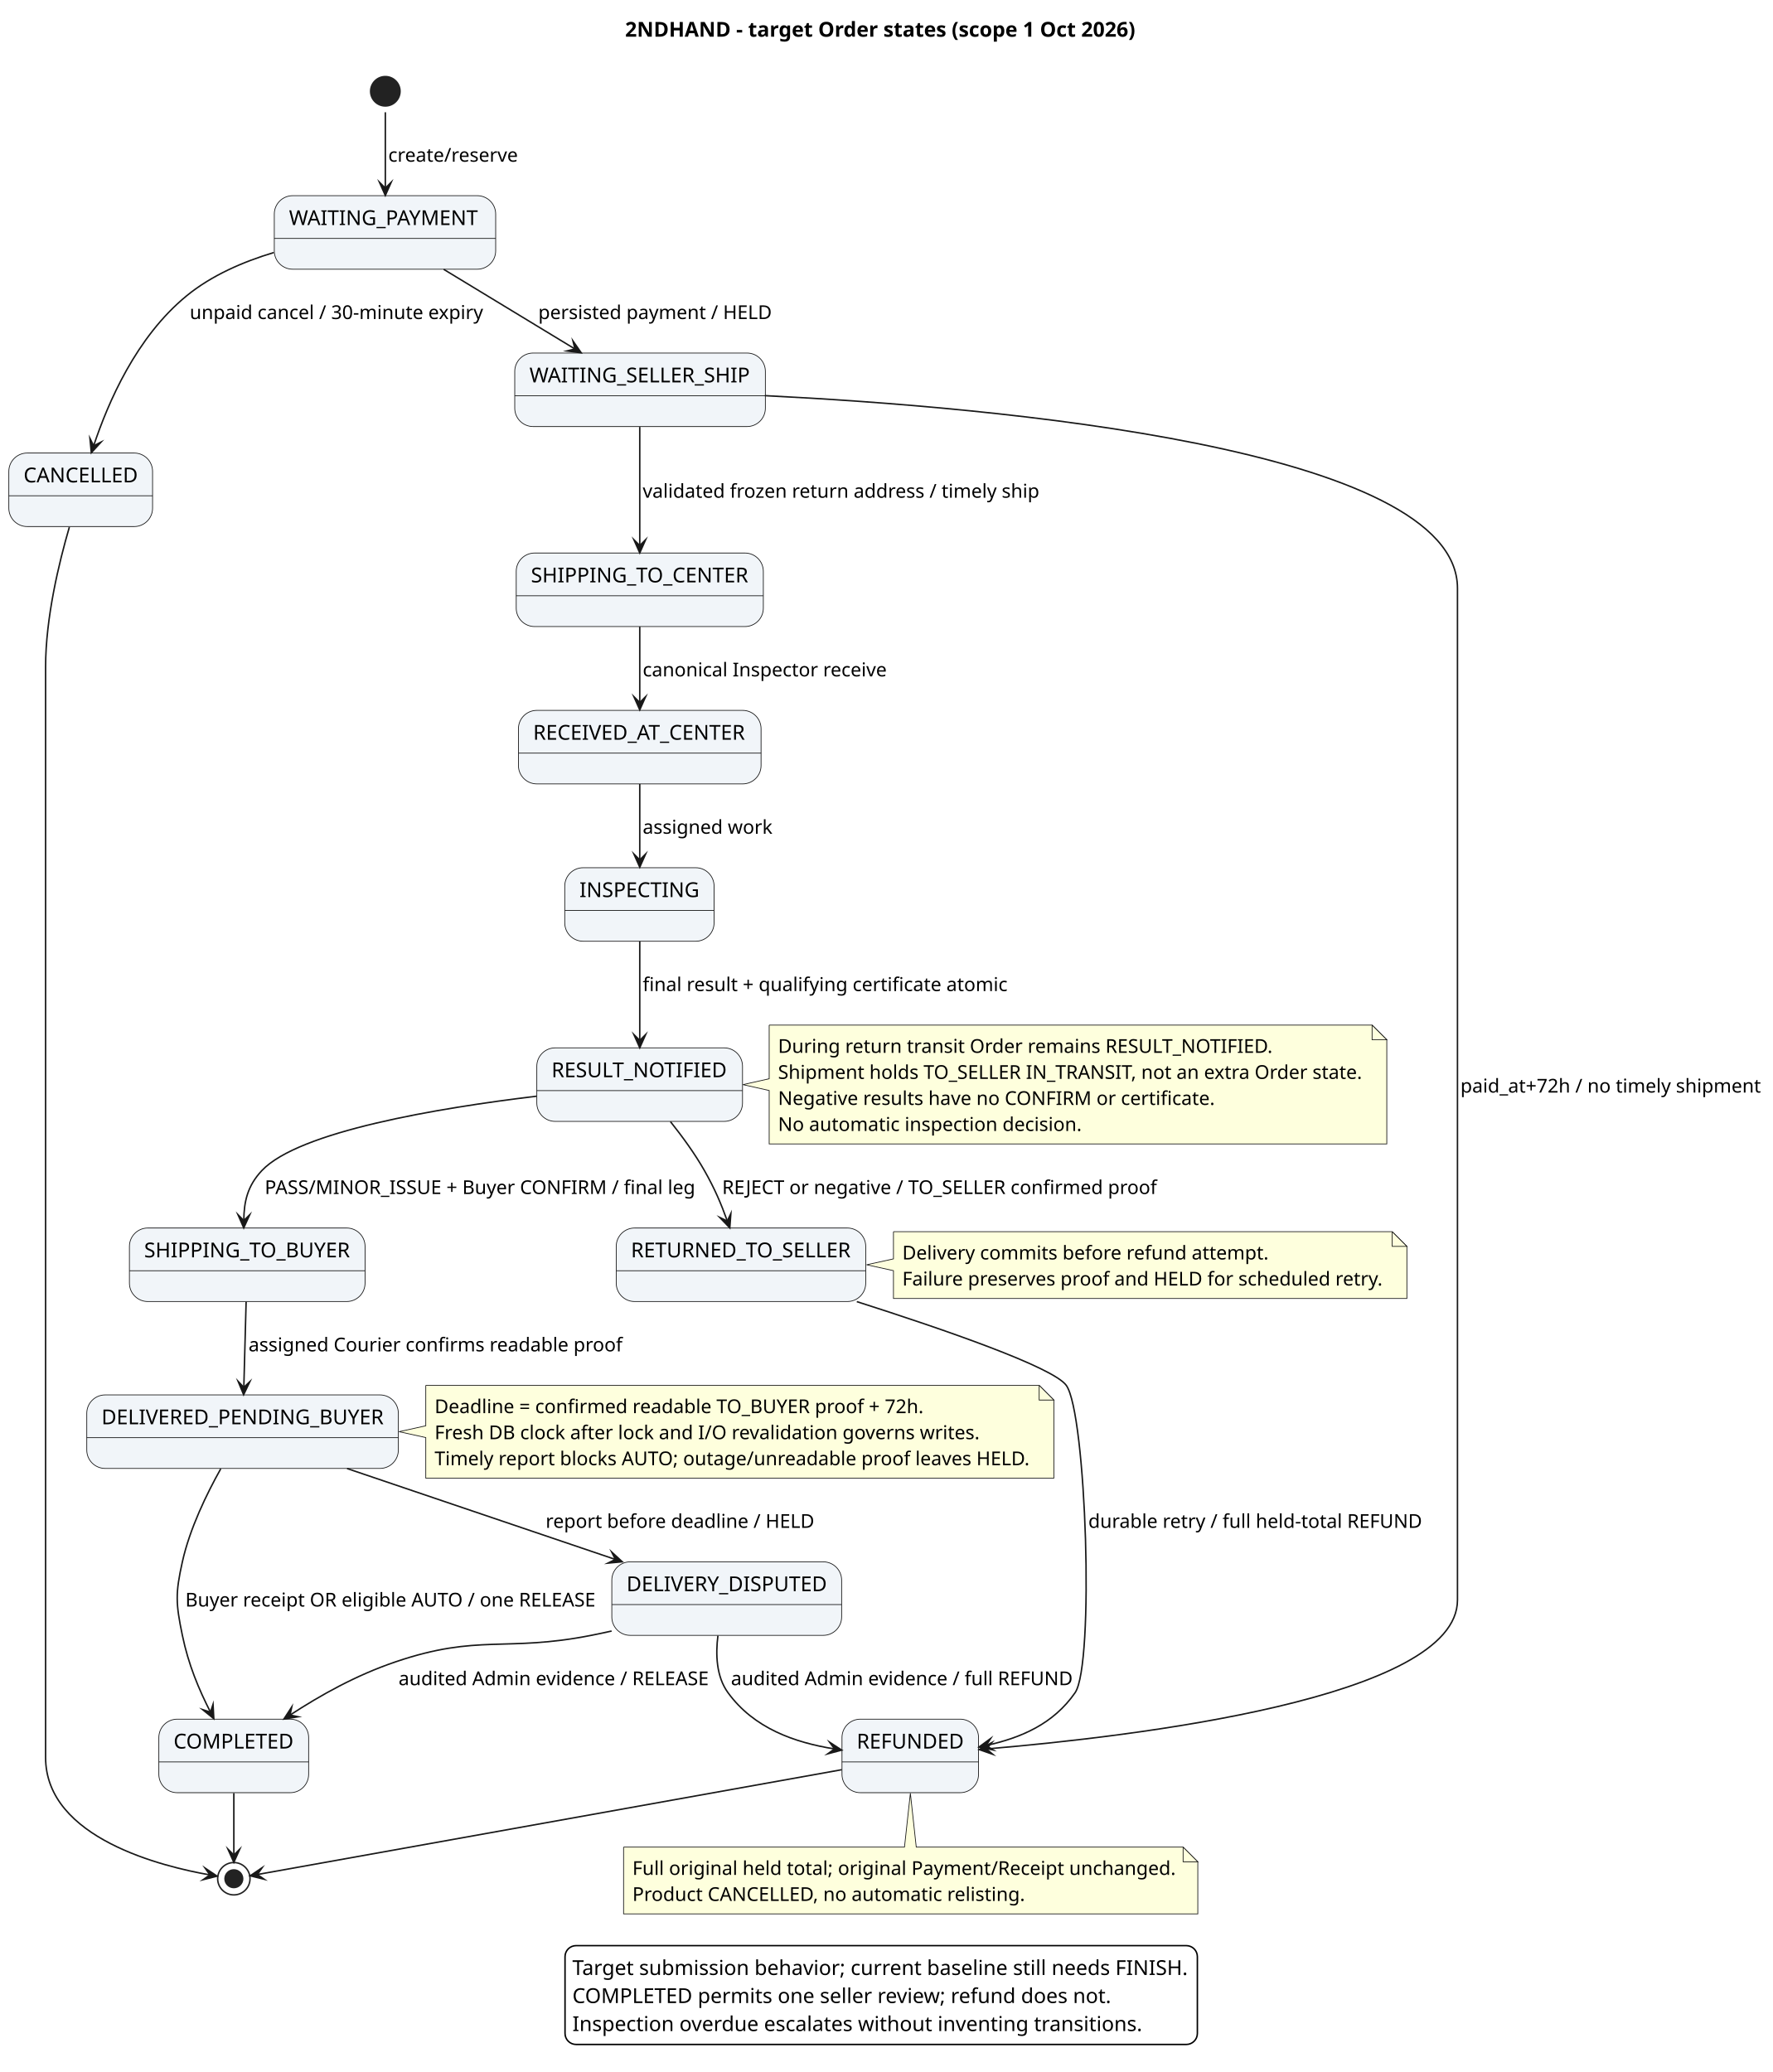
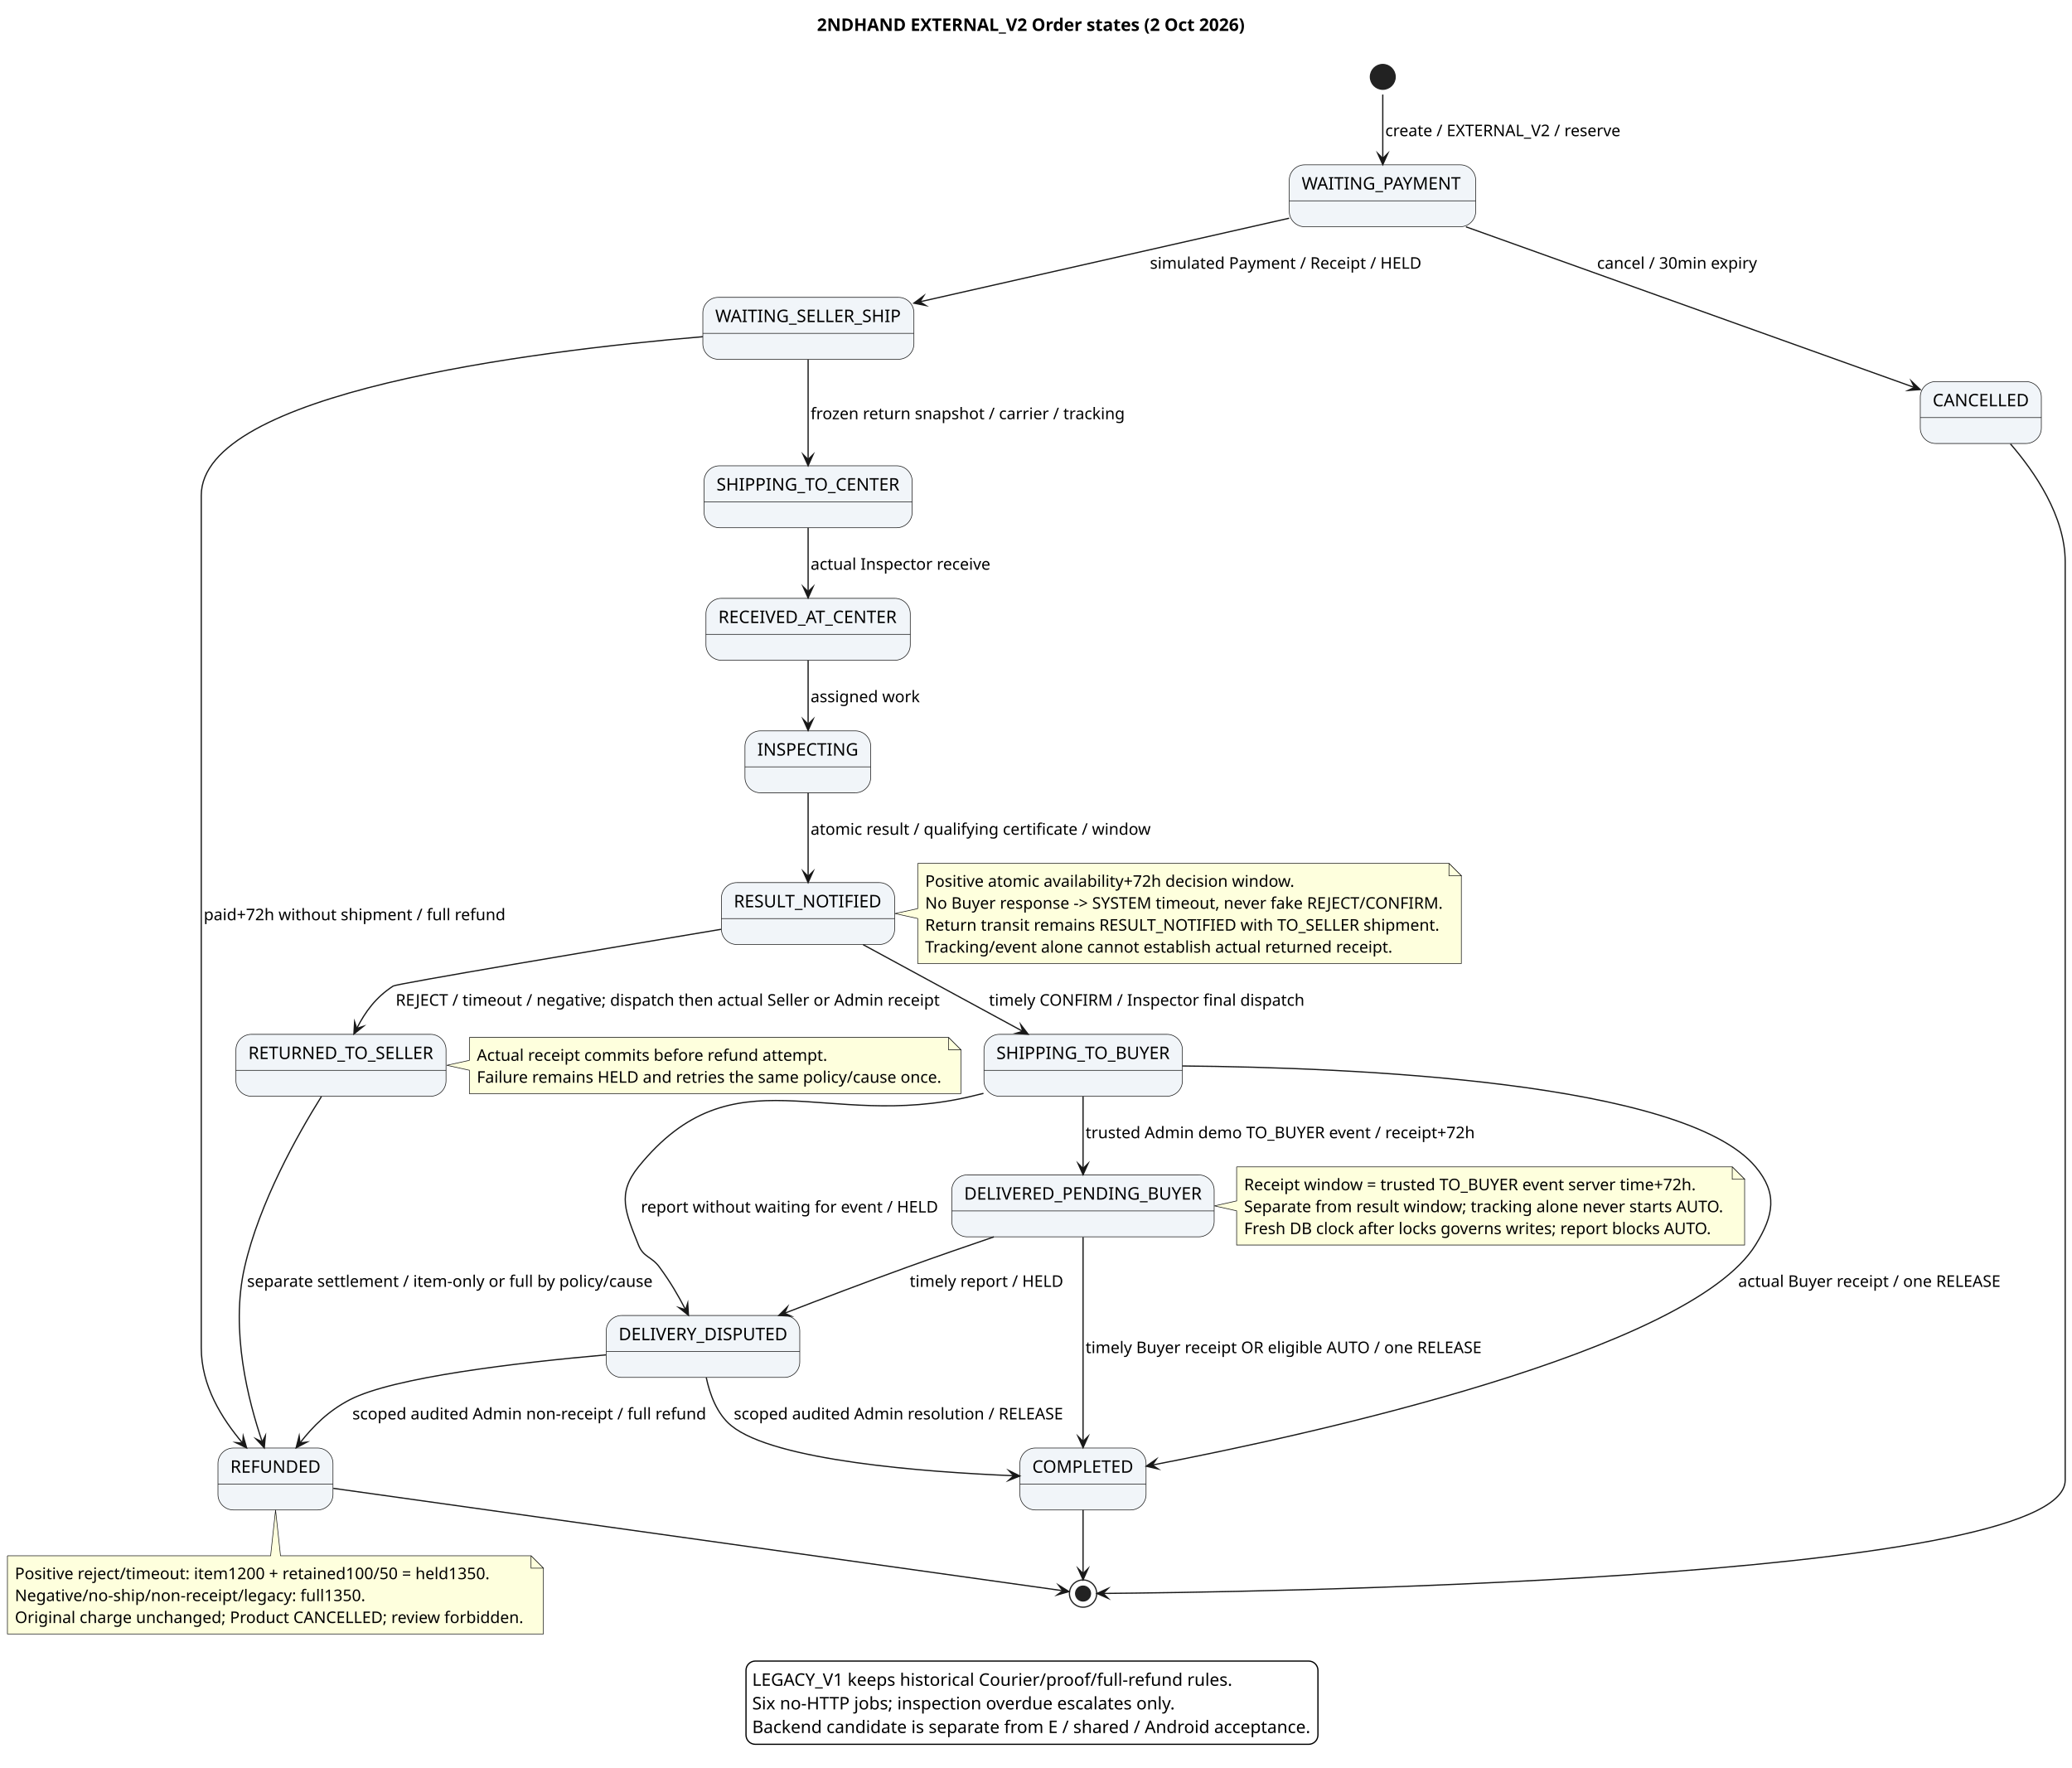
- <svg xmlns="http://www.w3.org/2000/svg" version="1.1" data-diagram-type="STATE" style="width:1205px;height:1409px;background:#FFFFFF;" width="1205px" height="1409px" viewBox="0 0 1205 1409" zoomAndPan="magnify" preserveAspectRatio="none" contentStyleType="text/css">
+ <svg xmlns="http://www.w3.org/2000/svg" version="1.1" data-diagram-type="STATE" style="width:1673px;height:1427px;background:#FFFFFF;" width="1673px" height="1427px" viewBox="0 0 1673 1427" zoomAndPan="magnify" preserveAspectRatio="none" contentStyleType="text/css">
  <defs />
  <g font-family="sans-serif" lengthAdjust="spacing">
    <g class="title" data-source-line="2">
-       <text x="425.043" y="24.966" fill="#000" font-size="14" textLength="348.249" font-weight="700">2NDHAND - target Order states (scope 1 Oct 2026)</text>
-     </g>
-     <g class="start_entity" data-qualified-name=".start." id="ent0001" data-source-line="8">
-       <ellipse cx="262" cy="62.068" rx="10" ry="10" fill="#222" style="stroke:#222;stroke-width:1;" />
-     </g>
-     <g class="entity" data-qualified-name="WAITING_PAYMENT" id="ent0002" data-source-line="8">
-       <rect x="186.5" y="133.068" width="150.535" height="50" fill="#F1F5F9" style="stroke:#181818;stroke-width:0.5;" rx="12.5" ry="12.5" />
-       <line x1="186.5" y1="162.136" x2="337.035" y2="162.136" style="stroke:#181818;stroke-width:0.5;" />
-       <text x="196.5" y="153.034" fill="#000" font-size="14" textLength="130.535">WAITING_PAYMENT</text>
-     </g>
-     <g class="entity" data-qualified-name="CANCELLED" id="ent0004" data-source-line="9">
-       <rect x="6" y="308.068" width="97.742" height="50" fill="#F1F5F9" style="stroke:#181818;stroke-width:0.5;" rx="12.5" ry="12.5" />
-       <line x1="6" y1="337.136" x2="103.742" y2="337.136" style="stroke:#181818;stroke-width:0.5;" />
-       <text x="16" y="328.034" fill="#000" font-size="14" textLength="77.742">CANCELLED</text>
-     </g>
-     <g class="entity" data-qualified-name="WAITING_SELLER_SHIP" id="ent0006" data-source-line="10">
-       <rect x="350" y="240.068" width="170.415" height="50" fill="#F1F5F9" style="stroke:#181818;stroke-width:0.5;" rx="12.5" ry="12.5" />
-       <line x1="350" y1="269.136" x2="520.415" y2="269.136" style="stroke:#181818;stroke-width:0.5;" />
-       <text x="360" y="260.034" fill="#000" font-size="14" textLength="150.415">WAITING_SELLER_SHIP</text>
-     </g>
-     <g class="entity" data-qualified-name="REFUNDED" id="ent0008" data-source-line="11">
-       <rect x="572.5" y="1169.068" width="92.856" height="50" fill="#F1F5F9" style="stroke:#181818;stroke-width:0.5;" rx="12.5" ry="12.5" />
-       <line x1="572.5" y1="1198.136" x2="665.356" y2="1198.136" style="stroke:#181818;stroke-width:0.5;" />
-       <text x="582.5" y="1189.034" fill="#000" font-size="14" textLength="72.856">REFUNDED</text>
-     </g>
-     <g class="entity" data-qualified-name="SHIPPING_TO_CENTER" id="ent0010" data-source-line="12">
-       <rect x="351" y="376.068" width="168.021" height="50" fill="#F1F5F9" style="stroke:#181818;stroke-width:0.5;" rx="12.5" ry="12.5" />
-       <line x1="351" y1="405.136" x2="519.021" y2="405.136" style="stroke:#181818;stroke-width:0.5;" />
-       <text x="361" y="396.034" fill="#000" font-size="14" textLength="148.021">SHIPPING_TO_CENTER</text>
-     </g>
-     <g class="entity" data-qualified-name="RECEIVED_AT_CENTER" id="ent0012" data-source-line="13">
-       <rect x="352.5" y="483.068" width="164.983" height="50" fill="#F1F5F9" style="stroke:#181818;stroke-width:0.5;" rx="12.5" ry="12.5" />
-       <line x1="352.5" y1="512.136" x2="517.483" y2="512.136" style="stroke:#181818;stroke-width:0.5;" />
-       <text x="362.5" y="503.034" fill="#000" font-size="14" textLength="144.983">RECEIVED_AT_CENTER</text>
-     </g>
-     <g class="entity" data-qualified-name="INSPECTING" id="ent0014" data-source-line="14">
-       <rect x="384" y="590.068" width="101.536" height="50" fill="#F1F5F9" style="stroke:#181818;stroke-width:0.5;" rx="12.5" ry="12.5" />
-       <line x1="384" y1="619.136" x2="485.536" y2="619.136" style="stroke:#181818;stroke-width:0.5;" />
-       <text x="394" y="610.034" fill="#000" font-size="14" textLength="81.536">INSPECTING</text>
-     </g>
-     <g class="entity" data-qualified-name="RESULT_NOTIFIED" id="ent0016" data-source-line="15">
-       <rect x="365" y="712.568" width="139.868" height="50" fill="#F1F5F9" style="stroke:#181818;stroke-width:0.5;" rx="12.5" ry="12.5" />
-       <line x1="365" y1="741.636" x2="504.868" y2="741.636" style="stroke:#181818;stroke-width:0.5;" />
-       <text x="375" y="732.534" fill="#000" font-size="14" textLength="119.868">RESULT_NOTIFIED</text>
-     </g>
-     <g class="entity" data-qualified-name="SHIPPING_TO_BUYER" id="ent0018" data-source-line="16">
-       <rect x="88" y="835.068" width="160.223" height="50" fill="#F1F5F9" style="stroke:#181818;stroke-width:0.5;" rx="12.5" ry="12.5" />
-       <line x1="88" y1="864.136" x2="248.223" y2="864.136" style="stroke:#181818;stroke-width:0.5;" />
-       <text x="98" y="855.034" fill="#000" font-size="14" textLength="140.223">SHIPPING_TO_BUYER</text>
-     </g>
-     <g class="entity" data-qualified-name="RETURNED_TO_SELLER" id="ent0020" data-source-line="17">
-       <rect x="419" y="835.068" width="169.645" height="50" fill="#F1F5F9" style="stroke:#181818;stroke-width:0.5;" rx="12.5" ry="12.5" />
-       <line x1="419" y1="864.136" x2="588.645" y2="864.136" style="stroke:#181818;stroke-width:0.5;" />
-       <text x="429" y="855.034" fill="#000" font-size="14" textLength="149.645">RETURNED_TO_SELLER</text>
-     </g>
-     <g class="entity" data-qualified-name="DELIVERED_PENDING_BUYER" id="ent0022" data-source-line="18">
-       <rect x="59" y="948.568" width="211.855" height="50" fill="#F1F5F9" style="stroke:#181818;stroke-width:0.5;" rx="12.5" ry="12.5" />
-       <line x1="59" y1="977.636" x2="270.855" y2="977.636" style="stroke:#181818;stroke-width:0.5;" />
-       <text x="69" y="968.534" fill="#000" font-size="14" textLength="191.855">DELIVERED_PENDING_BUYER</text>
-     </g>
-     <g class="entity" data-qualified-name="COMPLETED" id="ent0024" data-source-line="19">
-       <rect x="108" y="1169.068" width="101.858" height="50" fill="#F1F5F9" style="stroke:#181818;stroke-width:0.5;" rx="12.5" ry="12.5" />
-       <line x1="108" y1="1198.136" x2="209.858" y2="1198.136" style="stroke:#181818;stroke-width:0.5;" />
-       <text x="118" y="1189.034" fill="#000" font-size="14" textLength="81.858">COMPLETED</text>
-     </g>
-     <g class="entity" data-qualified-name="DELIVERY_DISPUTED" id="ent0026" data-source-line="20">
-       <rect x="416" y="1062.068" width="156.261" height="50" fill="#F1F5F9" style="stroke:#181818;stroke-width:0.5;" rx="12.5" ry="12.5" />
-       <line x1="416" y1="1091.136" x2="572.261" y2="1091.136" style="stroke:#181818;stroke-width:0.5;" />
-       <text x="426" y="1082.034" fill="#000" font-size="14" textLength="136.261">DELIVERY_DISPUTED</text>
-     </g>
-     <g class="end_entity" data-qualified-name=".end." id="ent0031" data-source-line="24">
-       <ellipse cx="159" cy="1277.568" rx="11" ry="11" fill="none" style="stroke:#222;stroke-width:1;" />
-       <ellipse cx="159" cy="1277.568" rx="6" ry="6" fill="#222" style="stroke:#222;stroke-width:1;" />
-     </g>
-     <g class="entity" data-qualified-name="GMN35" id="ent0036" data-source-line="29">
-       <path d="M523,697.068 L523,733.568 L505.135,737.568 L523,741.568 L523,777.892 A0,0 0 0 0 523,777.892 L942.944,777.892 A0,0 0 0 0 942.944,777.892 L942.944,707.068 L932.944,697.068 L523,697.068 A0,0 0 0 0 523,697.068" style="stroke:#181818;stroke-width:0.5;" fill="#FEFFDD" />
-       <path d="M932.944,697.068 L932.944,707.068 L942.944,707.068 L932.944,697.068" style="stroke:#181818;stroke-width:0.5;" fill="#FEFFDD" />
-       <text x="529" y="715.965" fill="#000" font-size="13" textLength="338.442">During return transit Order remains RESULT_NOTIFIED.</text>
-       <text x="529" y="733.671" fill="#000" font-size="13" textLength="398.944">Shipment holds TO_SELLER IN_TRANSIT, not an extra Order state.</text>
-       <text x="529" y="751.377" fill="#000" font-size="13" textLength="297.531">Negative results have no CONFIRM or certificate.</text>
-       <text x="529" y="769.083" fill="#000" font-size="13" textLength="206.518">No automatic inspection decision.</text>
-     </g>
-     <g class="entity" data-qualified-name="GMN38" id="ent0039" data-source-line="35">
-       <path d="M289.5,942.068 L289.5,969.568 L271.285,973.568 L289.5,977.568 L289.5,1005.186 A0,0 0 0 0 289.5,1005.186 L716.568,1005.186 A0,0 0 0 0 716.568,1005.186 L716.568,952.068 L706.568,942.068 L289.5,942.068 A0,0 0 0 0 289.5,942.068" style="stroke:#181818;stroke-width:0.5;" fill="#FEFFDD" />
-       <path d="M706.568,942.068 L706.568,952.068 L716.568,952.068 L706.568,942.068" style="stroke:#181818;stroke-width:0.5;" fill="#FEFFDD" />
-       <text x="295.5" y="960.965" fill="#000" font-size="13" textLength="333.229">Deadline = confirmed readable TO_BUYER proof + 72h.</text>
-       <text x="295.5" y="978.671" fill="#000" font-size="13" textLength="371.631">Fresh DB clock after lock and I/O revalidation governs writes.</text>
-       <text x="295.5" y="996.377" fill="#000" font-size="13" textLength="406.068">Timely report blocks AUTO; outage/unreadable proof leaves HELD.</text>
-     </g>
-     <g class="entity" data-qualified-name="GMN41" id="ent0042" data-source-line="40">
-       <path d="M607.5,837.568 L607.5,856.068 L589.246,860.068 L607.5,864.068 L607.5,882.98 A0,0 0 0 0 607.5,882.98 L956.607,882.98 A0,0 0 0 0 956.607,882.98 L956.607,847.568 L946.607,837.568 L607.5,837.568 A0,0 0 0 0 607.5,837.568" style="stroke:#181818;stroke-width:0.5;" fill="#FEFFDD" />
-       <path d="M946.607,837.568 L946.607,847.568 L956.607,847.568 L946.607,837.568" style="stroke:#181818;stroke-width:0.5;" fill="#FEFFDD" />
-       <text x="613.5" y="856.465" fill="#000" font-size="13" textLength="249.613">Delivery commits before refund attempt.</text>
-       <text x="613.5" y="874.171" fill="#000" font-size="13" textLength="328.107">Failure preserves proof and HELD for scheduled retry.</text>
-     </g>
-     <g class="entity" data-qualified-name="GMN44" id="ent0045" data-source-line="44">
-       <path d="M424,1256.068 L424,1301.48 A0,0 0 0 0 424,1301.48 L814.447,1301.48 A0,0 0 0 0 814.447,1301.48 L814.447,1266.068 L804.447,1256.068 L623,1256.068 L619,1219.374 L615,1256.068 L424,1256.068 A0,0 0 0 0 424,1256.068" style="stroke:#181818;stroke-width:0.5;" fill="#FEFFDD" />
-       <path d="M804.447,1256.068 L804.447,1266.068 L814.447,1266.068 L804.447,1256.068" style="stroke:#181818;stroke-width:0.5;" fill="#FEFFDD" />
-       <text x="430" y="1274.965" fill="#000" font-size="13" textLength="369.447">Full original held total; original Payment/Receipt unchanged.</text>
-       <text x="430" y="1292.671" fill="#000" font-size="13" textLength="267.969">Product CANCELLED, no automatic relisting.</text>
+       <text x="659.659" y="24.966" fill="#000" font-size="14" textLength="347.181" font-weight="700">2NDHAND EXTERNAL_V2 Order states (2 Oct 2026)</text>
+     </g>
+     <g class="start_entity" data-qualified-name=".start." id="ent0001" data-source-line="7">
+       <ellipse cx="1116.5" cy="62.068" rx="10" ry="10" fill="#222" style="stroke:#222;stroke-width:1;" />
+     </g>
+     <g class="entity" data-qualified-name="WAITING_PAYMENT" id="ent0002" data-source-line="7">
+       <rect x="1041" y="133.068" width="150.535" height="50" fill="#F1F5F9" style="stroke:#181818;stroke-width:0.5;" rx="12.5" ry="12.5" />
+       <line x1="1041" y1="162.136" x2="1191.535" y2="162.136" style="stroke:#181818;stroke-width:0.5;" />
+       <text x="1051" y="153.034" fill="#000" font-size="14" textLength="130.535">WAITING_PAYMENT</text>
+     </g>
+     <g class="entity" data-qualified-name="CANCELLED" id="ent0004" data-source-line="8">
+       <rect x="1550.5" y="308.068" width="97.742" height="50" fill="#F1F5F9" style="stroke:#181818;stroke-width:0.5;" rx="12.5" ry="12.5" />
+       <line x1="1550.5" y1="337.136" x2="1648.242" y2="337.136" style="stroke:#181818;stroke-width:0.5;" />
+       <text x="1560.5" y="328.034" fill="#000" font-size="14" textLength="77.742">CANCELLED</text>
+     </g>
+     <g class="entity" data-qualified-name="WAITING_SELLER_SHIP" id="ent0006" data-source-line="9">
+       <rect x="567.5" y="240.068" width="170.415" height="50" fill="#F1F5F9" style="stroke:#181818;stroke-width:0.5;" rx="12.5" ry="12.5" />
+       <line x1="567.5" y1="269.136" x2="737.915" y2="269.136" style="stroke:#181818;stroke-width:0.5;" />
+       <text x="577.5" y="260.034" fill="#000" font-size="14" textLength="150.415">WAITING_SELLER_SHIP</text>
+     </g>
+     <g class="entity" data-qualified-name="REFUNDED" id="ent0008" data-source-line="10">
+       <rect x="176" y="1169.068" width="92.856" height="50" fill="#F1F5F9" style="stroke:#181818;stroke-width:0.5;" rx="12.5" ry="12.5" />
+       <line x1="176" y1="1198.136" x2="268.856" y2="1198.136" style="stroke:#181818;stroke-width:0.5;" />
+       <text x="186" y="1189.034" fill="#000" font-size="14" textLength="72.856">REFUNDED</text>
+     </g>
+     <g class="entity" data-qualified-name="SHIPPING_TO_CENTER" id="ent0010" data-source-line="11">
+       <rect x="568.5" y="376.068" width="168.021" height="50" fill="#F1F5F9" style="stroke:#181818;stroke-width:0.5;" rx="12.5" ry="12.5" />
+       <line x1="568.5" y1="405.136" x2="736.521" y2="405.136" style="stroke:#181818;stroke-width:0.5;" />
+       <text x="578.5" y="396.034" fill="#000" font-size="14" textLength="148.021">SHIPPING_TO_CENTER</text>
+     </g>
+     <g class="entity" data-qualified-name="RECEIVED_AT_CENTER" id="ent0012" data-source-line="12">
+       <rect x="570" y="483.068" width="164.983" height="50" fill="#F1F5F9" style="stroke:#181818;stroke-width:0.5;" rx="12.5" ry="12.5" />
+       <line x1="570" y1="512.136" x2="734.983" y2="512.136" style="stroke:#181818;stroke-width:0.5;" />
+       <text x="580" y="503.034" fill="#000" font-size="14" textLength="144.983">RECEIVED_AT_CENTER</text>
+     </g>
+     <g class="entity" data-qualified-name="INSPECTING" id="ent0014" data-source-line="13">
+       <rect x="601.5" y="590.068" width="101.536" height="50" fill="#F1F5F9" style="stroke:#181818;stroke-width:0.5;" rx="12.5" ry="12.5" />
+       <line x1="601.5" y1="619.136" x2="703.036" y2="619.136" style="stroke:#181818;stroke-width:0.5;" />
+       <text x="611.5" y="610.034" fill="#000" font-size="14" textLength="81.536">INSPECTING</text>
+     </g>
+     <g class="entity" data-qualified-name="RESULT_NOTIFIED" id="ent0016" data-source-line="14">
+       <rect x="582.5" y="712.568" width="139.868" height="50" fill="#F1F5F9" style="stroke:#181818;stroke-width:0.5;" rx="12.5" ry="12.5" />
+       <line x1="582.5" y1="741.636" x2="722.368" y2="741.636" style="stroke:#181818;stroke-width:0.5;" />
+       <text x="592.5" y="732.534" fill="#000" font-size="14" textLength="119.868">RESULT_NOTIFIED</text>
+     </g>
+     <g class="entity" data-qualified-name="SHIPPING_TO_BUYER" id="ent0018" data-source-line="15">
+       <rect x="794.5" y="835.068" width="160.223" height="50" fill="#F1F5F9" style="stroke:#181818;stroke-width:0.5;" rx="12.5" ry="12.5" />
+       <line x1="794.5" y1="864.136" x2="954.723" y2="864.136" style="stroke:#181818;stroke-width:0.5;" />
+       <text x="804.5" y="855.034" fill="#000" font-size="14" textLength="140.223">SHIPPING_TO_BUYER</text>
+     </g>
+     <g class="entity" data-qualified-name="RETURNED_TO_SELLER" id="ent0020" data-source-line="16">
+       <rect x="190.5" y="835.068" width="169.645" height="50" fill="#F1F5F9" style="stroke:#181818;stroke-width:0.5;" rx="12.5" ry="12.5" />
+       <line x1="190.5" y1="864.136" x2="360.145" y2="864.136" style="stroke:#181818;stroke-width:0.5;" />
+       <text x="200.5" y="855.034" fill="#000" font-size="14" textLength="149.645">RETURNED_TO_SELLER</text>
+     </g>
+     <g class="entity" data-qualified-name="DELIVERED_PENDING_BUYER" id="ent0022" data-source-line="17">
+       <rect x="768.5" y="948.568" width="211.855" height="50" fill="#F1F5F9" style="stroke:#181818;stroke-width:0.5;" rx="12.5" ry="12.5" />
+       <line x1="768.5" y1="977.636" x2="980.355" y2="977.636" style="stroke:#181818;stroke-width:0.5;" />
+       <text x="778.5" y="968.534" fill="#000" font-size="14" textLength="191.855">DELIVERED_PENDING_BUYER</text>
+     </g>
+     <g class="entity" data-qualified-name="COMPLETED" id="ent0024" data-source-line="18">
+       <rect x="823.5" y="1169.068" width="101.858" height="50" fill="#F1F5F9" style="stroke:#181818;stroke-width:0.5;" rx="12.5" ry="12.5" />
+       <line x1="823.5" y1="1198.136" x2="925.358" y2="1198.136" style="stroke:#181818;stroke-width:0.5;" />
+       <text x="833.5" y="1189.034" fill="#000" font-size="14" textLength="81.858">COMPLETED</text>
+     </g>
+     <g class="entity" data-qualified-name="DELIVERY_DISPUTED" id="ent0026" data-source-line="19">
+       <rect x="489.5" y="1062.068" width="156.261" height="50" fill="#F1F5F9" style="stroke:#181818;stroke-width:0.5;" rx="12.5" ry="12.5" />
+       <line x1="489.5" y1="1091.136" x2="645.761" y2="1091.136" style="stroke:#181818;stroke-width:0.5;" />
+       <text x="499.5" y="1082.034" fill="#000" font-size="14" textLength="136.261">DELIVERY_DISPUTED</text>
+     </g>
+     <g class="end_entity" data-qualified-name=".end." id="ent0033" data-source-line="25">
+       <ellipse cx="874.5" cy="1286.568" rx="11" ry="11" fill="none" style="stroke:#222;stroke-width:1;" />
+       <ellipse cx="874.5" cy="1286.568" rx="6" ry="6" fill="#222" style="stroke:#222;stroke-width:1;" />
+     </g>
+     <g class="entity" data-qualified-name="GMN37" id="ent0038" data-source-line="29">
+       <path d="M741,697.068 L741,733.568 L722.582,737.568 L741,741.568 L741,777.892 A0,0 0 0 0 741,777.892 L1179.937,777.892 A0,0 0 0 0 1179.937,777.892 L1179.937,707.068 L1169.937,697.068 L741,697.068 A0,0 0 0 0 741,697.068" style="stroke:#181818;stroke-width:0.5;" fill="#FEFFDD" />
+       <path d="M1169.937,697.068 L1169.937,707.068 L1179.937,707.068 L1169.937,697.068" style="stroke:#181818;stroke-width:0.5;" fill="#FEFFDD" />
+       <text x="747" y="715.965" fill="#000" font-size="13" textLength="298.896">Positive atomic availability+72h decision window.</text>
+       <text x="747" y="733.671" fill="#000" font-size="13" textLength="417.937">No Buyer response -&gt; SYSTEM timeout, never fake REJECT/CONFIRM.</text>
+       <text x="747" y="751.377" fill="#000" font-size="13" textLength="416.624">Return transit remains RESULT_NOTIFIED with TO_SELLER shipment.</text>
+       <text x="747" y="769.083" fill="#000" font-size="13" textLength="378.976">Tracking/event alone cannot establish actual returned receipt.</text>
+     </g>
+     <g class="entity" data-qualified-name="GMN40" id="ent0041" data-source-line="35">
+       <path d="M998.5,942.068 L998.5,969.568 L980.525,973.568 L998.5,977.568 L998.5,1005.186 A0,0 0 0 0 998.5,1005.186 L1408.668,1005.186 A0,0 0 0 0 1408.668,1005.186 L1408.668,952.068 L1398.668,942.068 L998.5,942.068 A0,0 0 0 0 998.5,942.068" style="stroke:#181818;stroke-width:0.5;" fill="#FEFFDD" />
+       <path d="M1398.668,942.068 L1398.668,952.068 L1408.668,952.068 L1398.668,942.068" style="stroke:#181818;stroke-width:0.5;" fill="#FEFFDD" />
+       <text x="1004.5" y="960.965" fill="#000" font-size="13" textLength="365.521">Receipt window = trusted TO_BUYER event server time+72h.</text>
+       <text x="1004.5" y="978.671" fill="#000" font-size="13" textLength="389.168">Separate from result window; tracking alone never starts AUTO.</text>
+       <text x="1004.5" y="996.377" fill="#000" font-size="13" textLength="378.521">Fresh DB clock after locks governs writes; report blocks AUTO.</text>
+     </g>
+     <g class="entity" data-qualified-name="GMN43" id="ent0044" data-source-line="40">
+       <path d="M379,837.568 L379,856.068 L360.732,860.068 L379,864.068 L379,882.98 A0,0 0 0 0 379,882.98 L775.869,882.98 A0,0 0 0 0 775.869,882.98 L775.869,847.568 L765.869,837.568 L379,837.568 A0,0 0 0 0 379,837.568" style="stroke:#181818;stroke-width:0.5;" fill="#FEFFDD" />
+       <path d="M765.869,837.568 L765.869,847.568 L775.869,847.568 L765.869,837.568" style="stroke:#181818;stroke-width:0.5;" fill="#FEFFDD" />
+       <text x="385" y="856.465" fill="#000" font-size="13" textLength="283.764">Actual receipt commits before refund attempt.</text>
+       <text x="385" y="874.171" fill="#000" font-size="13" textLength="375.869">Failure remains HELD and retries the same policy/cause once.</text>
+     </g>
+     <g class="entity" data-qualified-name="GMN46" id="ent0047" data-source-line="44">
+       <path d="M6,1256.068 L6,1319.186 A0,0 0 0 0 6,1319.186 L438.762,1319.186 A0,0 0 0 0 438.762,1319.186 L438.762,1266.068 L428.762,1256.068 L226.5,1256.068 L222.5,1219.108 L218.5,1256.068 L6,1256.068 A0,0 0 0 0 6,1256.068" style="stroke:#181818;stroke-width:0.5;" fill="#FEFFDD" />
+       <path d="M428.762,1256.068 L428.762,1266.068 L438.762,1266.068 L428.762,1256.068" style="stroke:#181818;stroke-width:0.5;" fill="#FEFFDD" />
+       <text x="12" y="1274.965" fill="#000" font-size="13" textLength="383.851">Positive reject/timeout: item1200 + retained100/50 = held1350.</text>
+       <text x="12" y="1292.671" fill="#000" font-size="13" textLength="283.27">Negative/no-ship/non-receipt/legacy: full1350.</text>
+       <text x="12" y="1310.377" fill="#000" font-size="13" textLength="411.762">Original charge unchanged; Product CANCELLED; review forbidden.</text>
    </g>
    <g class="link" data-entity-1="ent0001" data-entity-2="ent0002" id="lnk3" data-link-type="dependency">
-       <polygon points="262,132.926,266,123.926,262,127.926,258,123.926,262,132.926" fill="#181818" style="stroke:#181818;stroke-width:1;stroke-linejoin:miter;stroke-miterlimit:10;" />
-       <path d="M262,76.349 C262,90.36 262,109.644 262,127.926" style="stroke:#181818;stroke-width:1;" fill="none" />
-       <text x="264" y="109.965" fill="#000" font-size="13" textLength="88.66">create/reserve</text>
+       <polygon points="1116.5,132.926,1120.5,123.926,1116.5,127.926,1112.5,123.926,1116.5,132.926" fill="#181818" style="stroke:#181818;stroke-width:1;stroke-linejoin:miter;stroke-miterlimit:10;" />
+       <path d="M1116.5,76.349 C1116.5,90.36 1116.5,109.644 1116.5,127.926" style="stroke:#181818;stroke-width:1;" fill="none" />
+       <text x="1118.5" y="109.965" fill="#000" font-size="13" textLength="190.411">create / EXTERNAL_V2 / reserve</text>
    </g>
    <g class="link" data-entity-1="ent0002" data-entity-2="ent0004" id="lnk5" data-link-type="dependency">
-       <polygon points="62.089,307.875,68.737,300.609,63.675,303.133,61.15,298.071,62.089,307.875" fill="#181818" style="stroke:#181818;stroke-width:1;stroke-linejoin:miter;stroke-miterlimit:10;" />
-       <path d="M186.204,171.725 C165.39,177.961 143.919,187.248 127,201.068 C92.531,229.224 73.518,273.706 63.675,303.133" style="stroke:#181818;stroke-width:1;" fill="none" />
-       <text x="129" y="216.965" fill="#000" font-size="13" textLength="199.771">unpaid cancel / 30-minute expiry</text>
+       <polygon points="1550.473,314.508,1543.349,307.707,1545.766,312.822,1540.652,315.239,1550.473,314.508" fill="#181818" style="stroke:#181818;stroke-width:1;stroke-linejoin:miter;stroke-miterlimit:10;" />
+       <path d="M1183.659,183.123 C1282.159,218.403 1458.804,281.674 1545.766,312.822" style="stroke:#181818;stroke-width:1;" fill="none" />
+       <text x="1289.5" y="216.965" fill="#000" font-size="13" textLength="129.441">cancel / 30min expiry</text>
    </g>
    <g class="link" data-entity-1="ent0002" data-entity-2="ent0006" id="lnk7" data-link-type="dependency">
-       <polygon points="395.196,239.909,389.577,231.82,390.921,237.315,385.427,238.659,395.196,239.909" fill="#181818" style="stroke:#181818;stroke-width:1;stroke-linejoin:miter;stroke-miterlimit:10;" />
-       <path d="M301.69,183.157 C329.721,200.17 362.864,220.286 390.921,237.315" style="stroke:#181818;stroke-width:1;" fill="none" />
-       <text x="366" y="216.965" fill="#000" font-size="13" textLength="158.795">persisted payment / HELD</text>
+       <polygon points="737.897,244.743,747.558,246.658,742.774,243.64,745.792,238.855,737.897,244.743" fill="#181818" style="stroke:#181818;stroke-width:1;stroke-linejoin:miter;stroke-miterlimit:10;" />
+       <path d="M1040.918,176.172 C957.844,194.971 829.562,224 742.774,243.64" style="stroke:#181818;stroke-width:1;" fill="none" />
+       <text x="928.5" y="216.965" fill="#000" font-size="13" textLength="219.206">simulated Payment / Receipt / HELD</text>
    </g>
    <g class="link" data-entity-1="ent0006" data-entity-2="ent0008" id="lnk9" data-link-type="dependency">
-       <polygon points="665.737,1189.732,675.041,1192.962,670.72,1189.312,674.37,1184.991,665.737,1189.732" fill="#181818" style="stroke:#181818;stroke-width:1;stroke-linejoin:miter;stroke-miterlimit:10;" />
-       <path d="M520.05,269.041 C675.802,276.817 991,304.376 991,400.068 C991,400.068 991,400.068 991,1088.068 C991,1154.923 770.631,1180.896 670.72,1189.312" style="stroke:#181818;stroke-width:1;" fill="none" />
-       <text x="993" y="742.965" fill="#000" font-size="13" textLength="204.334">paid_at+72h / no timely shipment</text>
+       <polygon points="199.131,1168.957,196.388,1159.498,195.908,1165.134,190.272,1164.654,199.131,1168.957" fill="#181818" style="stroke:#181818;stroke-width:1;stroke-linejoin:miter;stroke-miterlimit:10;" />
+       <path d="M567.428,271.837 C427.112,283.715 162.5,317.111 162.5,400.068 C162.5,400.068 162.5,400.068 162.5,1088.068 C162.5,1118.931 179.061,1145.148 195.908,1165.134" style="stroke:#181818;stroke-width:1;" fill="none" />
+       <text x="164.5" y="742.965" fill="#000" font-size="13" textLength="243.88">paid+72h without shipment / full refund</text>
    </g>
    <g class="link" data-entity-1="ent0006" data-entity-2="ent0010" id="lnk11" data-link-type="dependency">
-       <polygon points="435,375.982,439,366.982,435,370.982,431,366.982,435,375.982" fill="#181818" style="stroke:#181818;stroke-width:1;stroke-linejoin:miter;stroke-miterlimit:10;" />
-       <path d="M435,290.334 C435,314.62 435,346.761 435,370.982" style="stroke:#181818;stroke-width:1;" fill="none" />
-       <text x="437" y="338.465" fill="#000" font-size="13" textLength="270.608">validated frozen return address / timely ship</text>
+       <polygon points="652.5,375.982,656.5,366.982,652.5,370.982,648.5,366.982,652.5,375.982" fill="#181818" style="stroke:#181818;stroke-width:1;stroke-linejoin:miter;stroke-miterlimit:10;" />
+       <path d="M652.5,290.334 C652.5,314.62 652.5,346.761 652.5,370.982" style="stroke:#181818;stroke-width:1;" fill="none" />
+       <text x="654.5" y="338.465" fill="#000" font-size="13" textLength="254.579">frozen return snapshot / carrier / tracking</text>
    </g>
    <g class="link" data-entity-1="ent0010" data-entity-2="ent0012" id="lnk13" data-link-type="dependency">
-       <polygon points="435,482.727,439,473.727,435,477.727,431,473.727,435,482.727" fill="#181818" style="stroke:#181818;stroke-width:1;stroke-linejoin:miter;stroke-miterlimit:10;" />
-       <path d="M435,426.157 C435,443.11 435,460.719 435,477.727" style="stroke:#181818;stroke-width:1;" fill="none" />
-       <text x="437" y="459.965" fill="#000" font-size="13" textLength="166.192">canonical Inspector receive</text>
+       <polygon points="652.5,482.727,656.5,473.727,652.5,477.727,648.5,473.727,652.5,482.727" fill="#181818" style="stroke:#181818;stroke-width:1;stroke-linejoin:miter;stroke-miterlimit:10;" />
+       <path d="M652.5,426.157 C652.5,443.11 652.5,460.719 652.5,477.727" style="stroke:#181818;stroke-width:1;" fill="none" />
+       <text x="654.5" y="459.965" fill="#000" font-size="13" textLength="145.392">actual Inspector receive</text>
    </g>
    <g class="link" data-entity-1="ent0012" data-entity-2="ent0014" id="lnk15" data-link-type="dependency">
-       <polygon points="435,589.727,439,580.727,435,584.727,431,580.727,435,589.727" fill="#181818" style="stroke:#181818;stroke-width:1;stroke-linejoin:miter;stroke-miterlimit:10;" />
-       <path d="M435,533.157 C435,550.11 435,567.719 435,584.727" style="stroke:#181818;stroke-width:1;" fill="none" />
-       <text x="437" y="566.965" fill="#000" font-size="13" textLength="88.231">assigned work</text>
+       <polygon points="652.5,589.727,656.5,580.727,652.5,584.727,648.5,580.727,652.5,589.727" fill="#181818" style="stroke:#181818;stroke-width:1;stroke-linejoin:miter;stroke-miterlimit:10;" />
+       <path d="M652.5,533.157 C652.5,550.11 652.5,567.719 652.5,584.727" style="stroke:#181818;stroke-width:1;" fill="none" />
+       <text x="654.5" y="566.965" fill="#000" font-size="13" textLength="88.231">assigned work</text>
    </g>
    <g class="link" data-entity-1="ent0014" data-entity-2="ent0016" id="lnk17" data-link-type="dependency">
-       <polygon points="435,712.514,439,703.514,435,707.514,431,703.514,435,712.514" fill="#181818" style="stroke:#181818;stroke-width:1;stroke-linejoin:miter;stroke-miterlimit:10;" />
-       <path d="M435,640.163 C435,661.18 435,686.51 435,707.514" style="stroke:#181818;stroke-width:1;" fill="none" />
-       <text x="437" y="673.965" fill="#000" font-size="13" textLength="248.339">final result + qualifying certificate atomic</text>
+       <polygon points="652.5,712.514,656.5,703.514,652.5,707.514,648.5,703.514,652.5,712.514" fill="#181818" style="stroke:#181818;stroke-width:1;stroke-linejoin:miter;stroke-miterlimit:10;" />
+       <path d="M652.5,640.163 C652.5,661.18 652.5,686.51 652.5,707.514" style="stroke:#181818;stroke-width:1;" fill="none" />
+       <text x="654.5" y="673.965" fill="#000" font-size="13" textLength="275.132">atomic result / qualifying certificate / window</text>
    </g>
    <g class="link" data-entity-1="ent0016" data-entity-2="ent0018" id="lnk19" data-link-type="dependency">
-       <polygon points="165.724,835.008,169.8,826.043,165.766,830.009,161.8,825.975,165.724,835.008" fill="#181818" style="stroke:#181818;stroke-width:1;stroke-linejoin:miter;stroke-miterlimit:10;" />
-       <path d="M364.876,745.438 C297.76,753.512 203.119,769.323 178,796.068 C168.371,806.32 165.878,816.905 165.766,830.009" style="stroke:#181818;stroke-width:1;" fill="none" />
-       <text x="180" y="811.965" fill="#000" font-size="13" textLength="293.618">PASS/MINOR_ISSUE + Buyer CONFIRM / final leg</text>
+       <polygon points="830.185,835.014,824.184,827.205,825.791,832.629,820.367,834.236,830.185,835.014" fill="#181818" style="stroke:#181818;stroke-width:1;stroke-linejoin:miter;stroke-miterlimit:10;" />
+       <path d="M696.891,762.663 C735.611,783.68 787.095,811.625 825.791,832.629" style="stroke:#181818;stroke-width:1;" fill="none" />
+       <text x="798.5" y="811.965" fill="#000" font-size="13" textLength="255.034">timely CONFIRM / Inspector final dispatch</text>
    </g>
    <g class="link" data-entity-1="ent0016" data-entity-2="ent0020" id="lnk21" data-link-type="dependency">
-       <polygon points="496.223,835.021,496.943,825.198,494.532,830.316,489.414,827.905,496.223,835.021" fill="#181818" style="stroke:#181818;stroke-width:1;stroke-linejoin:miter;stroke-miterlimit:10;" />
-       <path d="M455.851,762.717 C463.759,772.624 472.432,784.475 479,796.068 C485.961,808.354 490.197,818.259 494.532,830.316" style="stroke:#181818;stroke-width:1;" fill="none" />
-       <text x="491" y="811.965" fill="#000" font-size="13" textLength="295.36">REJECT or negative / TO_SELLER confirmed proof</text>
+       <polygon points="285.757,834.76,293.436,828.593,288.047,830.316,286.325,824.928,285.757,834.76" fill="#181818" style="stroke:#181818;stroke-width:1;stroke-linejoin:miter;stroke-miterlimit:10;" />
+       <path d="M582.191,750.284 C484.771,766.567 320.283,794.259 317.5,796.068 C303.282,805.31 295.02,816.79 288.047,830.316" style="stroke:#181818;stroke-width:1;" fill="none" />
+       <text x="319.5" y="811.965" fill="#000" font-size="13" textLength="438.737">REJECT / timeout / negative; dispatch then actual Seller or Admin receipt</text>
    </g>
    <g class="link" data-entity-1="ent0018" data-entity-2="ent0022" id="lnk23" data-link-type="dependency">
-       <polygon points="165.65,948.421,169.89,939.532,165.784,943.423,161.893,939.317,165.65,948.421" fill="#181818" style="stroke:#181818;stroke-width:1;stroke-linejoin:miter;stroke-miterlimit:10;" />
-       <path d="M167.349,885.262 C166.846,903.964 166.287,924.733 165.784,943.423" style="stroke:#181818;stroke-width:1;" fill="none" />
-       <text x="169" y="918.965" fill="#000" font-size="13" textLength="254.761">assigned Courier confirms readable proof</text>
-     </g>
-     <g class="link" data-entity-1="ent0022" data-entity-2="ent0024" id="lnk25" data-link-type="dependency">
-       <polygon points="145.383,1168.758,144.863,1158.923,143.114,1164.302,137.734,1162.552,145.383,1168.758" fill="#181818" style="stroke:#181818;stroke-width:1;stroke-linejoin:miter;stroke-miterlimit:10;" />
-       <path d="M150.105,998.798 C140.553,1015.809 129.032,1039.471 124,1062.068 C119.17,1083.759 119.499,1090.306 124,1112.068 C128.126,1132.02 135.143,1148.648 143.114,1164.302" style="stroke:#181818;stroke-width:1;" fill="none" />
-       <text x="126" y="1092.465" fill="#000" font-size="13" textLength="279.383">Buyer receipt OR eligible AUTO / one RELEASE</text>
-     </g>
-     <g class="link" data-entity-1="ent0022" data-entity-2="ent0026" id="lnk27" data-link-type="dependency">
-       <polygon points="423.144,1062.054,415.904,1055.377,418.409,1060.45,413.336,1062.954,423.144,1062.054" fill="#181818" style="stroke:#181818;stroke-width:1;stroke-linejoin:miter;stroke-miterlimit:10;" />
-       <path d="M235.983,998.624 C291.331,1017.382 363.093,1041.703 418.409,1060.45" style="stroke:#181818;stroke-width:1;" fill="none" />
-       <text x="371" y="1038.965" fill="#000" font-size="13" textLength="183.196">report before deadline / HELD</text>
-     </g>
-     <g class="link" data-entity-1="ent0026" data-entity-2="ent0024" id="lnk28" data-link-type="dependency">
-       <polygon points="193.023,1168.991,202.748,1167.437,197.214,1166.265,198.386,1160.731,193.023,1168.991" fill="#181818" style="stroke:#181818;stroke-width:1;stroke-linejoin:miter;stroke-miterlimit:10;" />
-       <path d="M415.851,1109.14 C411.178,1110.187 406.534,1111.173 402,1112.068 C343.479,1123.617 325.483,1110.89 269,1130.068 C241.909,1139.266 218.158,1152.642 197.214,1166.265" style="stroke:#181818;stroke-width:1;" fill="none" />
-       <text x="271" y="1145.965" fill="#000" font-size="13" textLength="211.146">audited Admin evidence / RELEASE</text>
-     </g>
-     <g class="link" data-entity-1="ent0026" data-entity-2="ent0008" id="lnk29" data-link-type="dependency">
-       <polygon points="572.347,1190.115,564.099,1184.733,567.411,1189.319,562.825,1192.631,572.347,1190.115" fill="#181818" style="stroke:#181818;stroke-width:1;stroke-linejoin:miter;stroke-miterlimit:10;" />
-       <path d="M488.149,1112.302 C486.524,1124.985 487.008,1140.108 495,1151.068 C512.677,1175.31 540.156,1184.923 567.411,1189.319" style="stroke:#181818;stroke-width:1;" fill="none" />
-       <text x="497" y="1145.965" fill="#000" font-size="13" textLength="232.648">audited Admin evidence / full REFUND</text>
-     </g>
-     <g class="link" data-entity-1="ent0020" data-entity-2="ent0008" id="lnk30" data-link-type="dependency">
-       <polygon points="665.639,1188.028,675.286,1190.012,670.524,1186.959,673.576,1182.197,665.639,1188.028" fill="#181818" style="stroke:#181818;stroke-width:1;stroke-linejoin:miter;stroke-miterlimit:10;" />
-       <path d="M582.578,885.128 C642.435,904.229 716.07,929.709 725,942.068 C738.606,960.899 744.233,1131.973 731,1151.068 C716.273,1172.318 694.265,1181.764 670.524,1186.959" style="stroke:#181818;stroke-width:1;" fill="none" />
-       <text x="740" y="1038.965" fill="#000" font-size="13" textLength="227.448">durable retry / full held-total REFUND</text>
-     </g>
-     <g class="link" data-entity-1="ent0004" data-entity-2="ent0031" id="lnk32" data-link-type="dependency">
-       <polygon points="147.641,1275.834,139.466,1270.341,142.716,1274.971,138.086,1278.221,147.641,1275.834" fill="#181818" style="stroke:#181818;stroke-width:1;stroke-linejoin:miter;stroke-miterlimit:10;" />
-       <path d="M47.142,358.498 C40.142,382.45 31,420.134 31,453.568 C31,453.568 31,453.568 31,1195.068 C31,1250.324 111.389,1269.482 142.716,1274.971" style="stroke:#181818;stroke-width:1;" fill="none" />
-     </g>
-     <g class="link" data-entity-1="ent0024" data-entity-2="ent0031" id="lnk33" data-link-type="dependency">
-       <polygon points="159,1266.463,163,1257.463,159,1261.463,155,1257.463,159,1266.463" fill="#181818" style="stroke:#181818;stroke-width:1;stroke-linejoin:miter;stroke-miterlimit:10;" />
-       <path d="M159,1219.374 C159,1234.964 159,1249.462 159,1261.463" style="stroke:#181818;stroke-width:1;" fill="none" />
-     </g>
-     <g class="link" data-entity-1="ent0008" data-entity-2="ent0031" id="lnk34" data-link-type="dependency">
-       <polygon points="170.08,1275.581,179.645,1277.929,175.002,1274.698,178.233,1270.055,170.08,1275.581" fill="#181818" style="stroke:#181818;stroke-width:1;stroke-linejoin:miter;stroke-miterlimit:10;" />
-       <path d="M572.361,1203.432 C468.892,1221.989 229.853,1264.861 175.002,1274.698" style="stroke:#181818;stroke-width:1;" fill="none" />
-     </g>
-     <g class="legend" data-source-line="47">
-       <rect x="384.189" y="1323.068" width="429.956" height="67.204" fill="none" style="stroke:#000;stroke-width:1;" rx="7.5" ry="7.5" />
-       <text x="389.189" y="1343.034" fill="#000" font-size="14" textLength="419.956">Target submission behavior; current baseline still needs FINISH.</text>
-       <text x="389.189" y="1362.102" fill="#000" font-size="14" textLength="367.681">COMPLETED permits one seller review; refund does not.</text>
-       <text x="389.189" y="1381.17" fill="#000" font-size="14" textLength="388.289">Inspection overdue escalates without inventing transitions.</text>
+       <polygon points="874.5,948.421,878.5,939.421,874.5,943.421,870.5,939.421,874.5,948.421" fill="#181818" style="stroke:#181818;stroke-width:1;stroke-linejoin:miter;stroke-miterlimit:10;" />
+       <path d="M874.5,885.262 C874.5,903.964 874.5,924.731 874.5,943.421" style="stroke:#181818;stroke-width:1;" fill="none" />
+       <text x="876.5" y="918.965" fill="#000" font-size="13" textLength="315.081">trusted Admin demo TO_BUYER event / receipt+72h</text>
+     </g>
+     <g class="link" data-entity-1="ent0018" data-entity-2="ent0024" id="lnk25" data-link-type="dependency">
+       <polygon points="925.52,1183.745,935.114,1185.972,930.43,1182.8,933.602,1178.116,925.52,1183.745" fill="#181818" style="stroke:#181818;stroke-width:1;stroke-linejoin:miter;stroke-miterlimit:10;" />
+       <path d="M954.722,860.624 C1091.244,861.788 1359.635,873.042 1417.5,942.068 C1435.488,963.525 1432.243,981.263 1417.5,1005.068 C1363.857,1091.683 1055.066,1158.816 930.43,1182.8" style="stroke:#181818;stroke-width:1;" fill="none" />
+       <text x="1403.5" y="1038.965" fill="#000" font-size="13" textLength="212.03">actual Buyer receipt / one RELEASE</text>
+     </g>
+     <g class="link" data-entity-1="ent0018" data-entity-2="ent0026" id="lnk27" data-link-type="dependency">
+       <polygon points="555.871,1061.876,555.288,1052.044,553.574,1057.435,548.183,1055.72,555.871,1061.876" fill="#181818" style="stroke:#181818;stroke-width:1;stroke-linejoin:miter;stroke-miterlimit:10;" />
+       <path d="M794.082,882.734 C790.849,883.535 787.646,884.316 784.5,885.068 C665.641,913.489 592.439,847.117 515.5,942.068 C497.872,963.822 505.155,979.049 515.5,1005.068 C519.565,1015.293 526,1014.189 532.5,1023.068 C541.37,1035.183 547.317,1045.342 553.574,1057.435" style="stroke:#181818;stroke-width:1;" fill="none" />
+       <text x="517.5" y="978.965" fill="#000" font-size="13" textLength="240.435">report without waiting for event / HELD</text>
+     </g>
+     <g class="link" data-entity-1="ent0022" data-entity-2="ent0024" id="lnk28" data-link-type="dependency">
+       <polygon points="874.5,1168.741,878.5,1159.741,874.5,1163.741,870.5,1159.741,874.5,1168.741" fill="#181818" style="stroke:#181818;stroke-width:1;stroke-linejoin:miter;stroke-miterlimit:10;" />
+       <path d="M874.5,998.786 C874.5,1040.786 874.5,1121.666 874.5,1163.741" style="stroke:#181818;stroke-width:1;" fill="none" />
+       <text x="876.5" y="1092.465" fill="#000" font-size="13" textLength="320.281">timely Buyer receipt OR eligible AUTO / one RELEASE</text>
+     </g>
+     <g class="link" data-entity-1="ent0022" data-entity-2="ent0026" id="lnk29" data-link-type="dependency">
+       <polygon points="628.815,1062.061,638.652,1062.546,633.479,1060.258,635.767,1055.085,628.815,1062.061" fill="#181818" style="stroke:#181818;stroke-width:1;stroke-linejoin:miter;stroke-miterlimit:10;" />
+       <path d="M802.451,998.621 C779.986,1006.27 755.162,1014.875 732.5,1023.068 C698.041,1035.527 664.463,1048.279 633.479,1060.258" style="stroke:#181818;stroke-width:1;" fill="none" />
+       <text x="734.5" y="1038.965" fill="#000" font-size="13" textLength="124.28">timely report / HELD</text>
+     </g>
+     <g class="link" data-entity-1="ent0026" data-entity-2="ent0024" id="lnk30" data-link-type="dependency">
+       <polygon points="823.465,1191.654,814.639,1187.282,818.469,1191.445,814.306,1195.275,823.465,1191.654" fill="#181818" style="stroke:#181818;stroke-width:1;stroke-linejoin:miter;stroke-miterlimit:10;" />
+       <path d="M570.269,1112.193 C573.107,1125.656 578.857,1141.579 590.5,1151.068 C625.273,1179.406 746.556,1188.45 818.469,1191.445" style="stroke:#181818;stroke-width:1;" fill="none" />
+       <text x="592.5" y="1145.965" fill="#000" font-size="13" textLength="266.084">scoped audited Admin resolution / RELEASE</text>
+     </g>
+     <g class="link" data-entity-1="ent0026" data-entity-2="ent0008" id="lnk31" data-link-type="dependency">
+       <polygon points="239.127,1168.871,247.833,1164.266,242.216,1164.94,241.543,1159.323,239.127,1168.871" fill="#181818" style="stroke:#181818;stroke-width:1;stroke-linejoin:miter;stroke-miterlimit:10;" />
+       <path d="M489.263,1093.859 C417.604,1100.19 317.526,1111.92 282.5,1130.068 C265.066,1139.101 252.955,1151.275 242.216,1164.94" style="stroke:#181818;stroke-width:1;" fill="none" />
+       <text x="284.5" y="1145.965" fill="#000" font-size="13" textLength="286.195">scoped audited Admin non-receipt / full refund</text>
+     </g>
+     <g class="link" data-entity-1="ent0020" data-entity-2="ent0008" id="lnk32" data-link-type="dependency">
+       <polygon points="213.375,1168.918,214.267,1159.11,211.767,1164.184,206.692,1161.683,213.375,1168.918" fill="#181818" style="stroke:#181818;stroke-width:1;stroke-linejoin:miter;stroke-miterlimit:10;" />
+       <path d="M259.508,885.307 C240.369,915.908 209.411,970.876 197.5,1023.068 C185.786,1074.401 200.499,1131.025 211.767,1164.184" style="stroke:#181818;stroke-width:1;" fill="none" />
+       <text x="199.5" y="1038.965" fill="#000" font-size="13" textLength="327.951">separate settlement / item-only or full by policy/cause</text>
+     </g>
+     <g class="link" data-entity-1="ent0004" data-entity-2="ent0033" id="lnk34" data-link-type="dependency">
+       <polygon points="885.71,1286.497,894.741,1290.427,890.71,1286.459,894.679,1282.428,885.71,1286.497" fill="#181818" style="stroke:#181818;stroke-width:1;stroke-linejoin:miter;stroke-miterlimit:10;" />
+       <path d="M1623.283,358.356 C1642.892,381.03 1667.5,416.808 1667.5,453.568 C1667.5,453.568 1667.5,453.568 1667.5,1195.068 C1667.5,1277.527 987.095,1285.71 890.71,1286.459" style="stroke:#181818;stroke-width:1;" fill="none" />
+     </g>
+     <g class="link" data-entity-1="ent0024" data-entity-2="ent0033" id="lnk35" data-link-type="dependency">
+       <polygon points="874.5,1275.428,878.5,1266.428,874.5,1270.428,870.5,1266.428,874.5,1275.428" fill="#181818" style="stroke:#181818;stroke-width:1;stroke-linejoin:miter;stroke-miterlimit:10;" />
+       <path d="M874.5,1219.108 C874.5,1237.323 874.5,1256.514 874.5,1270.428" style="stroke:#181818;stroke-width:1;" fill="none" />
+     </g>
+     <g class="link" data-entity-1="ent0008" data-entity-2="ent0033" id="lnk36" data-link-type="dependency">
+       <polygon points="863.101,1284.968,854.745,1279.756,858.15,1284.273,853.633,1287.679,863.101,1284.968" fill="#181818" style="stroke:#181818;stroke-width:1;stroke-linejoin:miter;stroke-miterlimit:10;" />
+       <path d="M269.129,1201.612 C404.366,1220.59 786.719,1274.249 858.15,1284.273" style="stroke:#181818;stroke-width:1;" fill="none" />
+     </g>
+     <g class="legend" data-source-line="48">
+       <rect x="602.347" y="1341.068" width="461.806" height="67.204" fill="none" style="stroke:#000;stroke-width:1;" rx="7.5" ry="7.5" />
+       <text x="607.347" y="1361.034" fill="#000" font-size="14" textLength="388.484">LEGACY_V1 keeps historical Courier/proof/full-refund rules.</text>
+       <text x="607.347" y="1380.102" fill="#000" font-size="14" textLength="342.061">Six no-HTTP jobs; inspection overdue escalates only.</text>
+       <text x="607.347" y="1399.17" fill="#000" font-size="14" textLength="451.806">Backend candidate is separate from E / shared / Android acceptance.</text>
    </g>
  </g>
</svg>
